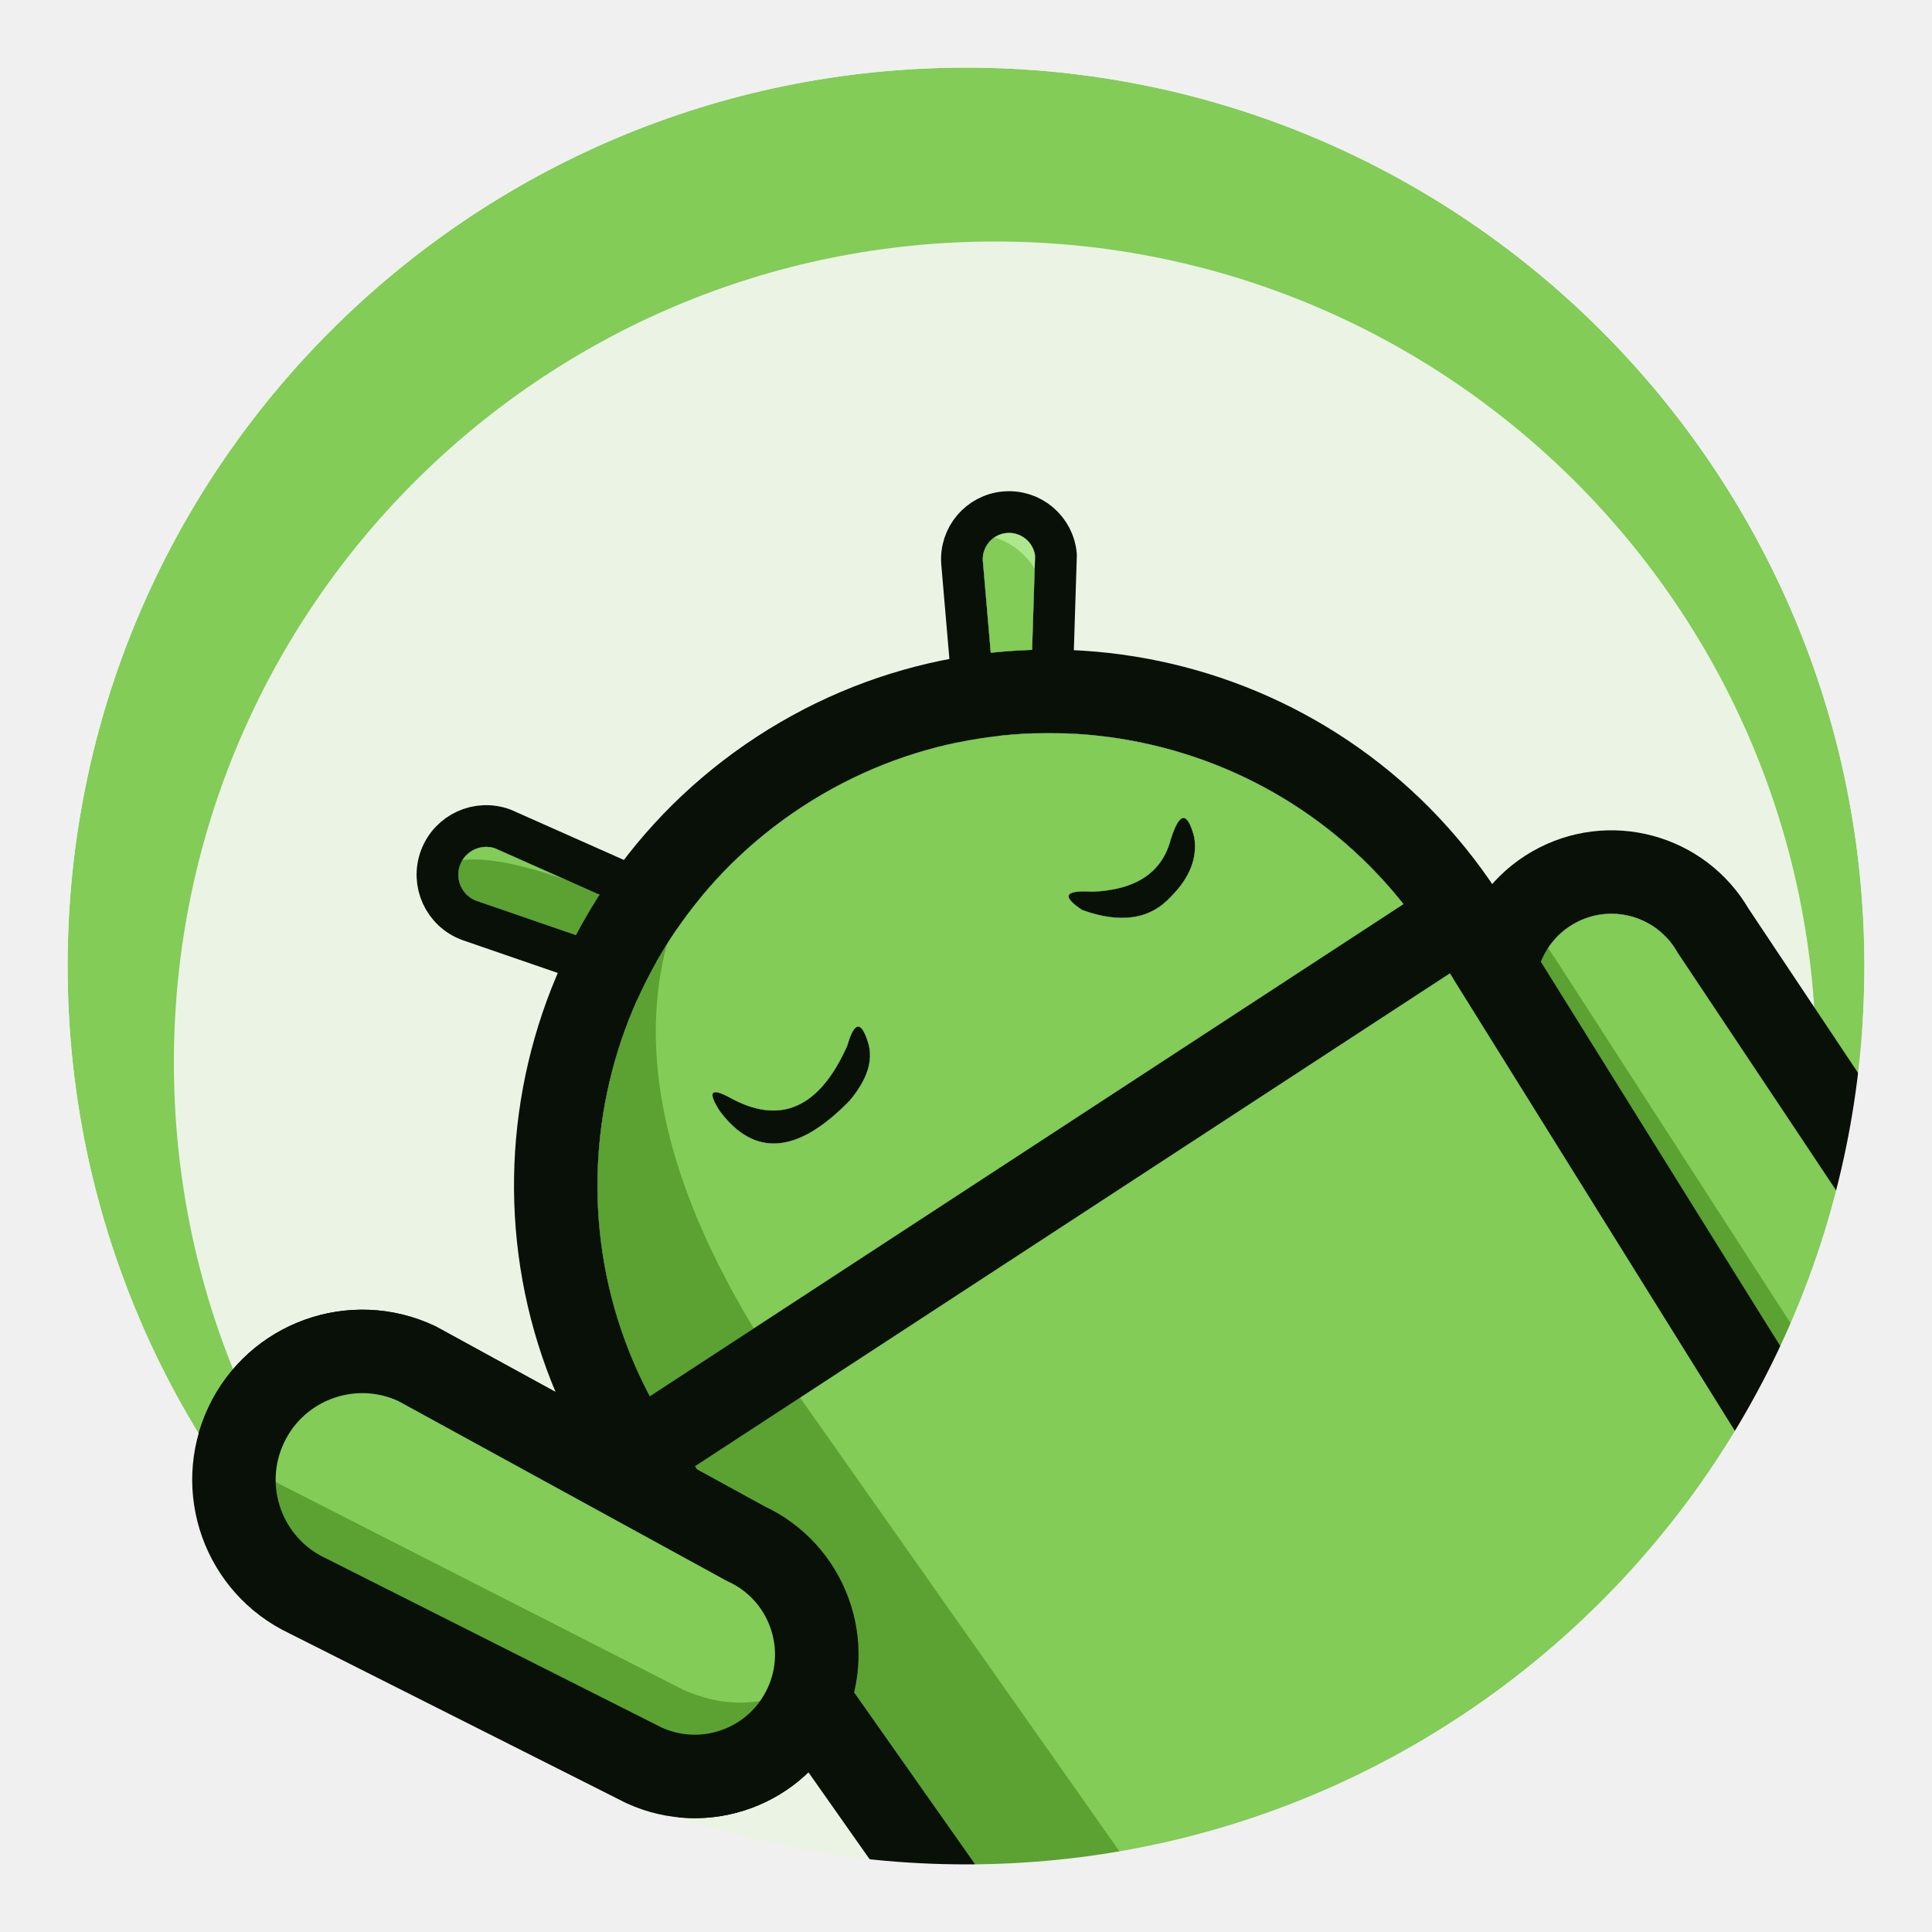
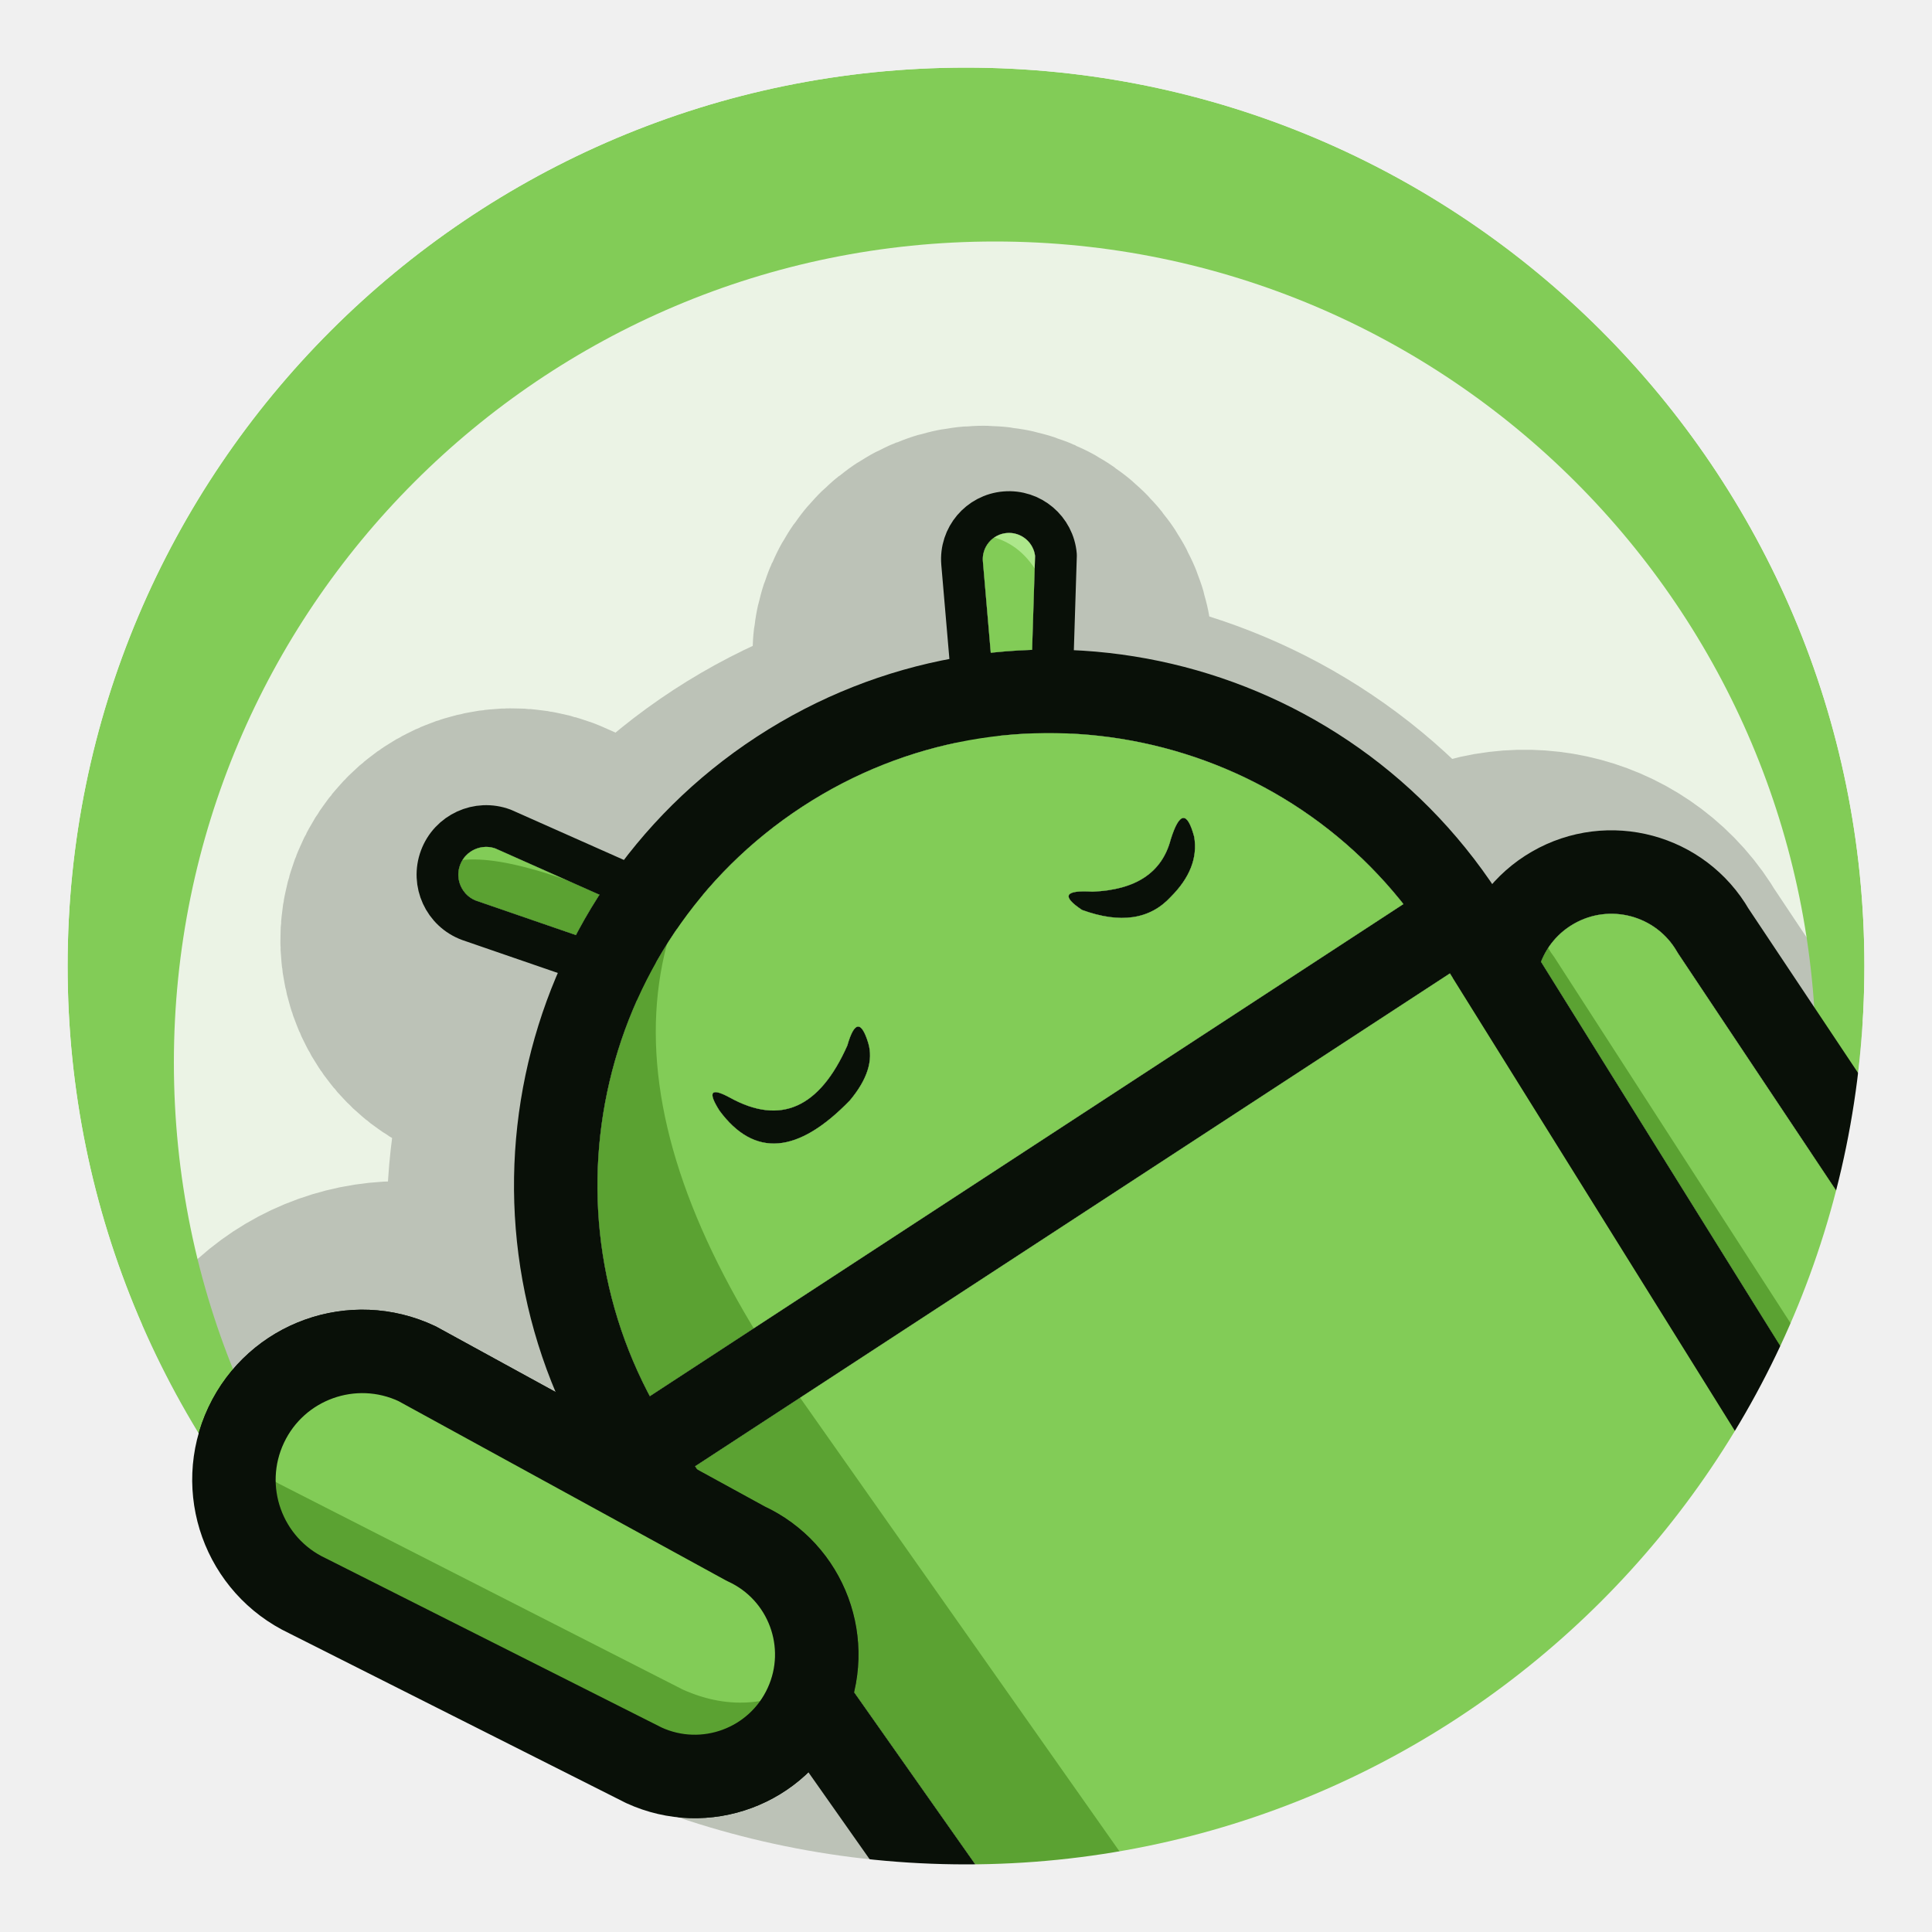
<svg xmlns="http://www.w3.org/2000/svg" width="1024" height="1024" viewBox="0 0 889 889" version="1.1" fill="none">
  <defs>
    <path id="leg-left" d="M500 727l189 71a20 20 0 0030-91L512 637Z" />
    <path id="leg-left-shadow" d="M669 690l-52 48q-2 2 2 4l81 30q30 11 47-10l-14 29-29 11-147-56 92-62Z" />
    <path id="leg-right" d="M516 604l287 99a20 20 0 0030-86L528 509Z" />
    <path id="leg-right-shadow" d="M783 598q4 11-39 53-4 4 2 6l70 24q30 11 47-10l-17 28-33 9-123-45Z" />
    <path id="arm-lowered" d="M638 361A45 45 0 01716 316L806 451A1 1 0 01723 493Z" />
    <path id="arm-lowered-shadow" d="M656 300q-11 13-1 26L757 484q19 28 51 0l-19 30-40 4L628 324Z" />
    <path id="antenna-left" d="M358 353 239 312a1 1 0 0113-35l117 52Z" />
    <path id="antenna-left-highlight" d="M227 292q8-38 73 14-57-25-73-14Z" />
    <path id="antenna-right" d="M461 267l3-95a1 1 0 00-36 3l8 93Z" />
    <path id="antenna-right-highlight" d="M430 164q27-1 34 35 6-61-34-35Z" />
    <path id="body" d="M303 517A1 1 0 01620 310ZL467 750A50 50 0 00539 765L761 615A50 50 0 00767 546L620 310Z" />
    <path id="body-shadow" d="M376 237Q217 340 302 516L478 761 522 774 754 622 764 604 576 724Q544 744 532 731L356 481Q256 328 376 237Z" />
    <path id="body-highlight" d="M360 254q129-70 241 29l15 32q-99-111-256-61Z" />
    <path id="eyes" d="M335 385q20 27 50-4 10-12 7-22-4-13-8 1-16 36-45 20-11-6-4 5Zm139-77q22 8 34-5 11-11 9-23-4-15-9 1-5 19-30 20-16-1-4 7Z" />
    <path id="arm-raised" d="M306 636a1 1 0 0039-85l-126-69a1 1 0 00-42 89z" />
    <path id="arm-raised-shadow" d="M154 500q0 22 12 28l155 79q27 12 52-5l-40 43-179-90Z" />
    <mask id="body-masked">
      <use href="#leg-left" fill="white" />
      <use href="#leg-left" class="stroked" stroke="black" />
      <use href="#leg-right" fill="white" />
      <use href="#leg-right" class="stroked" stroke="black" />
      <use href="#arm-lowered" fill="white" />
      <use href="#arm-lowered" class="stroked" stroke="black" />
      <use href="#antenna-left" fill="white" />
      <use href="#antenna-left" class="stroked stroked-thin" stroke="black" />
      <use href="#antenna-right" fill="white" />
      <use href="#antenna-right" class="stroked stroked-thin" stroke="black" />
      <use href="#body" fill="white" />
      <use href="#body" class="stroked" stroke="black" />
      <use href="#arm-raised" fill="white" />
      <use href="#arm-raised" class="stroked" stroke="black" />
      <use href="#eyes" fill="black" />
    </mask>
    <mask id="silhouette-masked">
      <rect width="100%" height="100%" fill="white" mask="url(#body-masked)" />
      <use href="#leg-left" class="stroked" stroke="white" />
      <use href="#leg-right" class="stroked" stroke="white" />
      <use href="#arm-lowered" class="stroked" stroke="white" />
      <use href="#antenna-left" class="stroked stroked-thin" stroke="white" />
      <use href="#antenna-right" class="stroked stroked-thin" stroke="white" />
      <use href="#body" class="stroked" stroke="white" />
      <use href="#arm-raised" class="stroked" stroke="white" />
      <use href="#eyes" fill="white" />
    </mask>
    <mask id="silhouette-masked-extra">
      <g transform="translate(444.5, 444.5) scale(0.9) translate(-444.5 -444.5)">
        <use href="#leg-left" fill="white" />
        <use href="#leg-left" class="stroked stroked-thick" stroke="white" />
        <use href="#leg-right" fill="white" />
        <use href="#leg-right" class="stroked stroked-thick" stroke="white" />
        <use href="#arm-lowered" fill="white" />
        <use href="#arm-lowered" class="stroked stroked-thick" stroke="white" />
        <use href="#antenna-left" fill="white" />
        <use href="#antenna-left" class="stroked stroked-thick" stroke="white" />
        <use href="#antenna-right" fill="white" />
        <use href="#antenna-right" class="stroked stroked-thick" stroke="white" />
        <use href="#body" fill="white" />
        <use href="#body" class="stroked stroked-thick" stroke="white" />
        <use href="#arm-raised" fill="white" />
        <use href="#arm-raised" class="stroked stroked-thick" stroke="white" />
      </g>
-       <g transform="translate(10, -10)">
-         <rect width="100%" height="100%" fill="black" mask="url(#silhouette-masked)" />
-       </g>
    </mask>
    <mask id="circle">
      <circle cx="50%" cy="50%" r="46.5%" fill="white" />
+     </mask>
+     <mask id="circle-outline">
+       <circle cx="50%" cy="50%" r="46.5%" fill="white" />
+       <circle cx="51.5%" cy="55%" r="42.5%" fill="black" />
    </mask>
  </defs>
  <style>
  .stroked { stroke-width: 32; stroke-linecap: round; stroke-linejoin: round; }
  .stroked-thin { stroke-width: 16; }
  .stroked-thick { stroke-width: 160; }
  .fill-body { fill: #82cc57; }
  .fill-body-shadow { fill: #5ba232; }
  .fill-body-highlight { fill: #ade78b; }
  .fill-outline { fill: #091008; }
  .stroke-outline { stroke: #091008; }
  .fill-pillow { fill: #ebf3e5; }
  .fill-pillow-shadow { fill: #bcc2b7; }
  .stroke-pillow-outline { stroke: green; }
</style>
  <g mask="url(#circle)">
    <rect width="100%" height="100%" class="fill-pillow" />
    <g transform="translate(444.5, 444.5) scale(1.2) translate(15, 115) translate(-444.5 -444.5)">
      <g transform="translate(-10, 10)">
        <rect width="100%" height="100%" class="fill-pillow-shadow" mask="url(#silhouette-masked-extra)" />
      </g>
    </g>
-     <circle cx="50%" cy="50%" r="46.5%" class="fill-body" />
-     <circle cx="51.5%" cy="55%" r="42.5%" class="fill-pillow" />
+     <rect width="100%" height="100%" class="fill-body" mask="url(#circle-outline)" />
    <g transform="translate(444.5, 444.5) scale(1.2) translate(15, 115) translate(-444.5 -444.5)">
      <rect width="100%" height="100%" class="fill-outline" mask="url(#silhouette-masked)" />
      <g mask="url(#body-masked)">
        <use href="#leg-left" class="fill-body" />
        <use href="#leg-left-shadow" class="fill-body-shadow" />
        <use href="#leg-right" class="fill-body" />
        <use href="#leg-right-shadow" class="fill-body-shadow" />
        <use href="#arm-lowered" class="fill-body" />
        <use href="#arm-lowered-shadow" class="fill-body-shadow" />
        <use href="#antenna-left" class="fill-body-shadow" />
        <use href="#antenna-left-highlight" class="fill-body" />
        <use href="#antenna-right" class="fill-body" />
        <use href="#antenna-right-highlight" class="fill-body-highlight" />
        <use href="#body" class="fill-body" />
        <use href="#body-shadow" class="fill-body-shadow" />
      </g>
    </g>
  </g>
  <g transform="translate(444.5, 444.5) scale(1.2) translate(15, 115) translate(-444.5 -444.5)">
    <use href="#arm-raised" class="fill-body" />
    <use href="#arm-raised-shadow" class="fill-body-shadow" />
    <use href="#arm-raised" class="stroked stroke-outline" />
  </g>
</svg>
